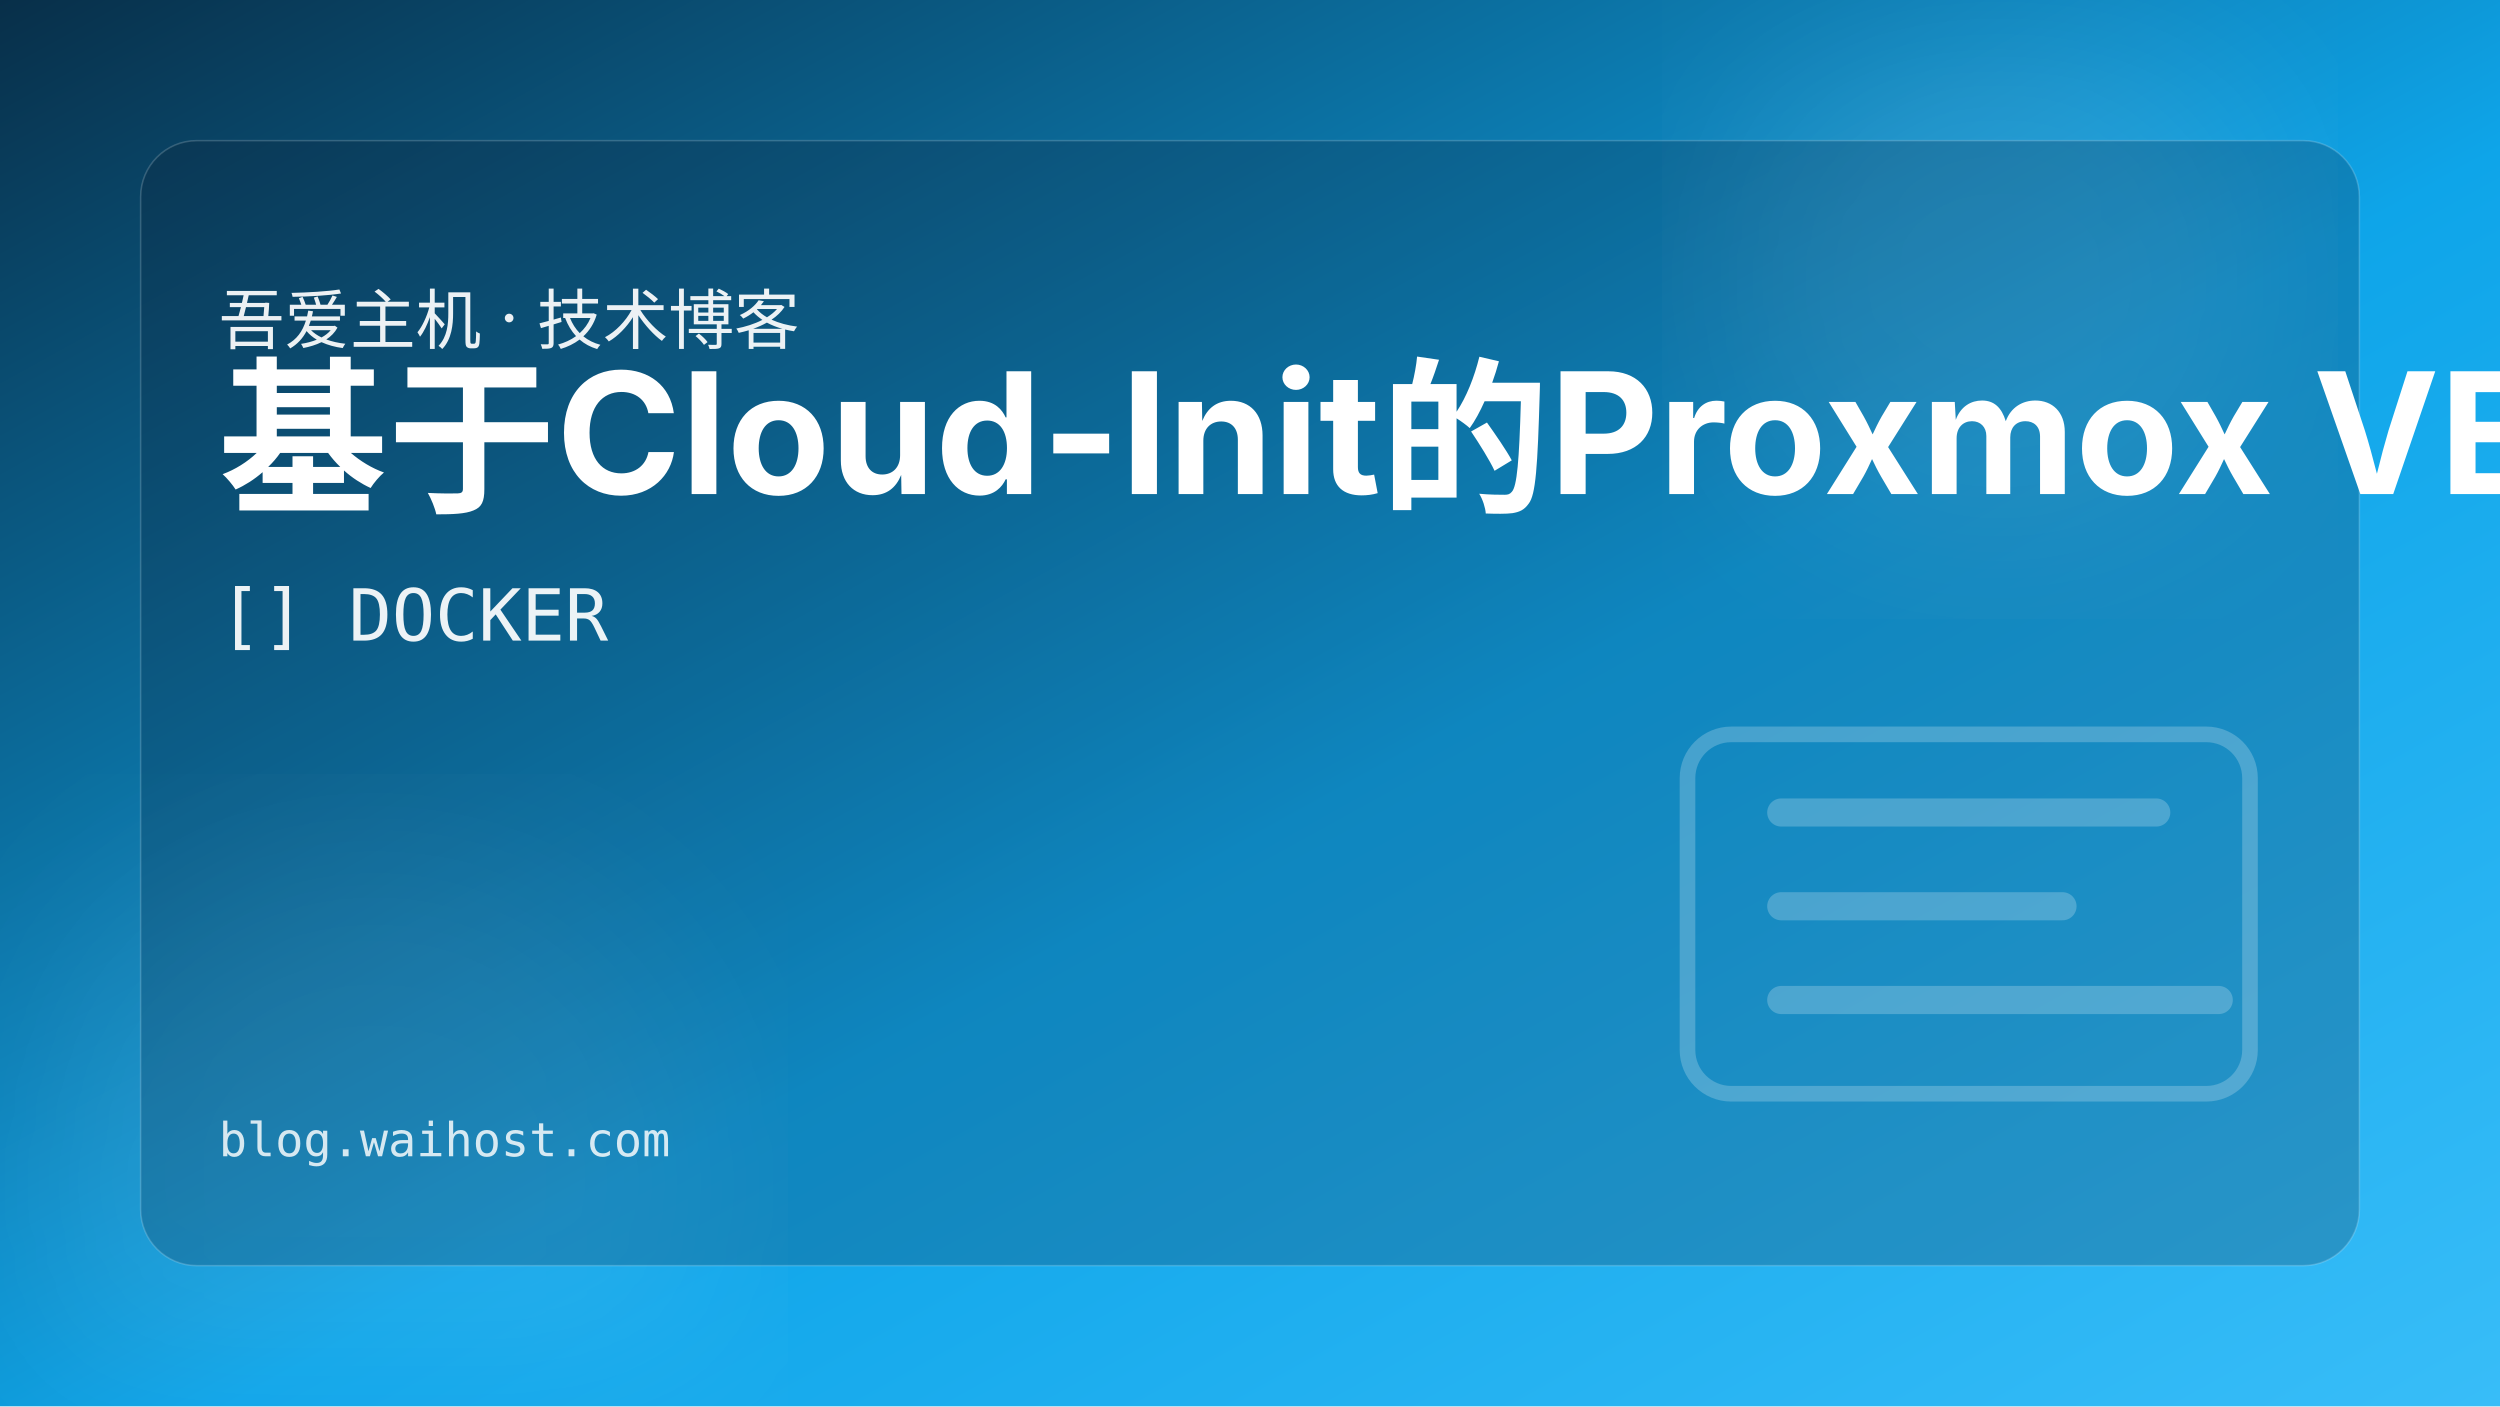
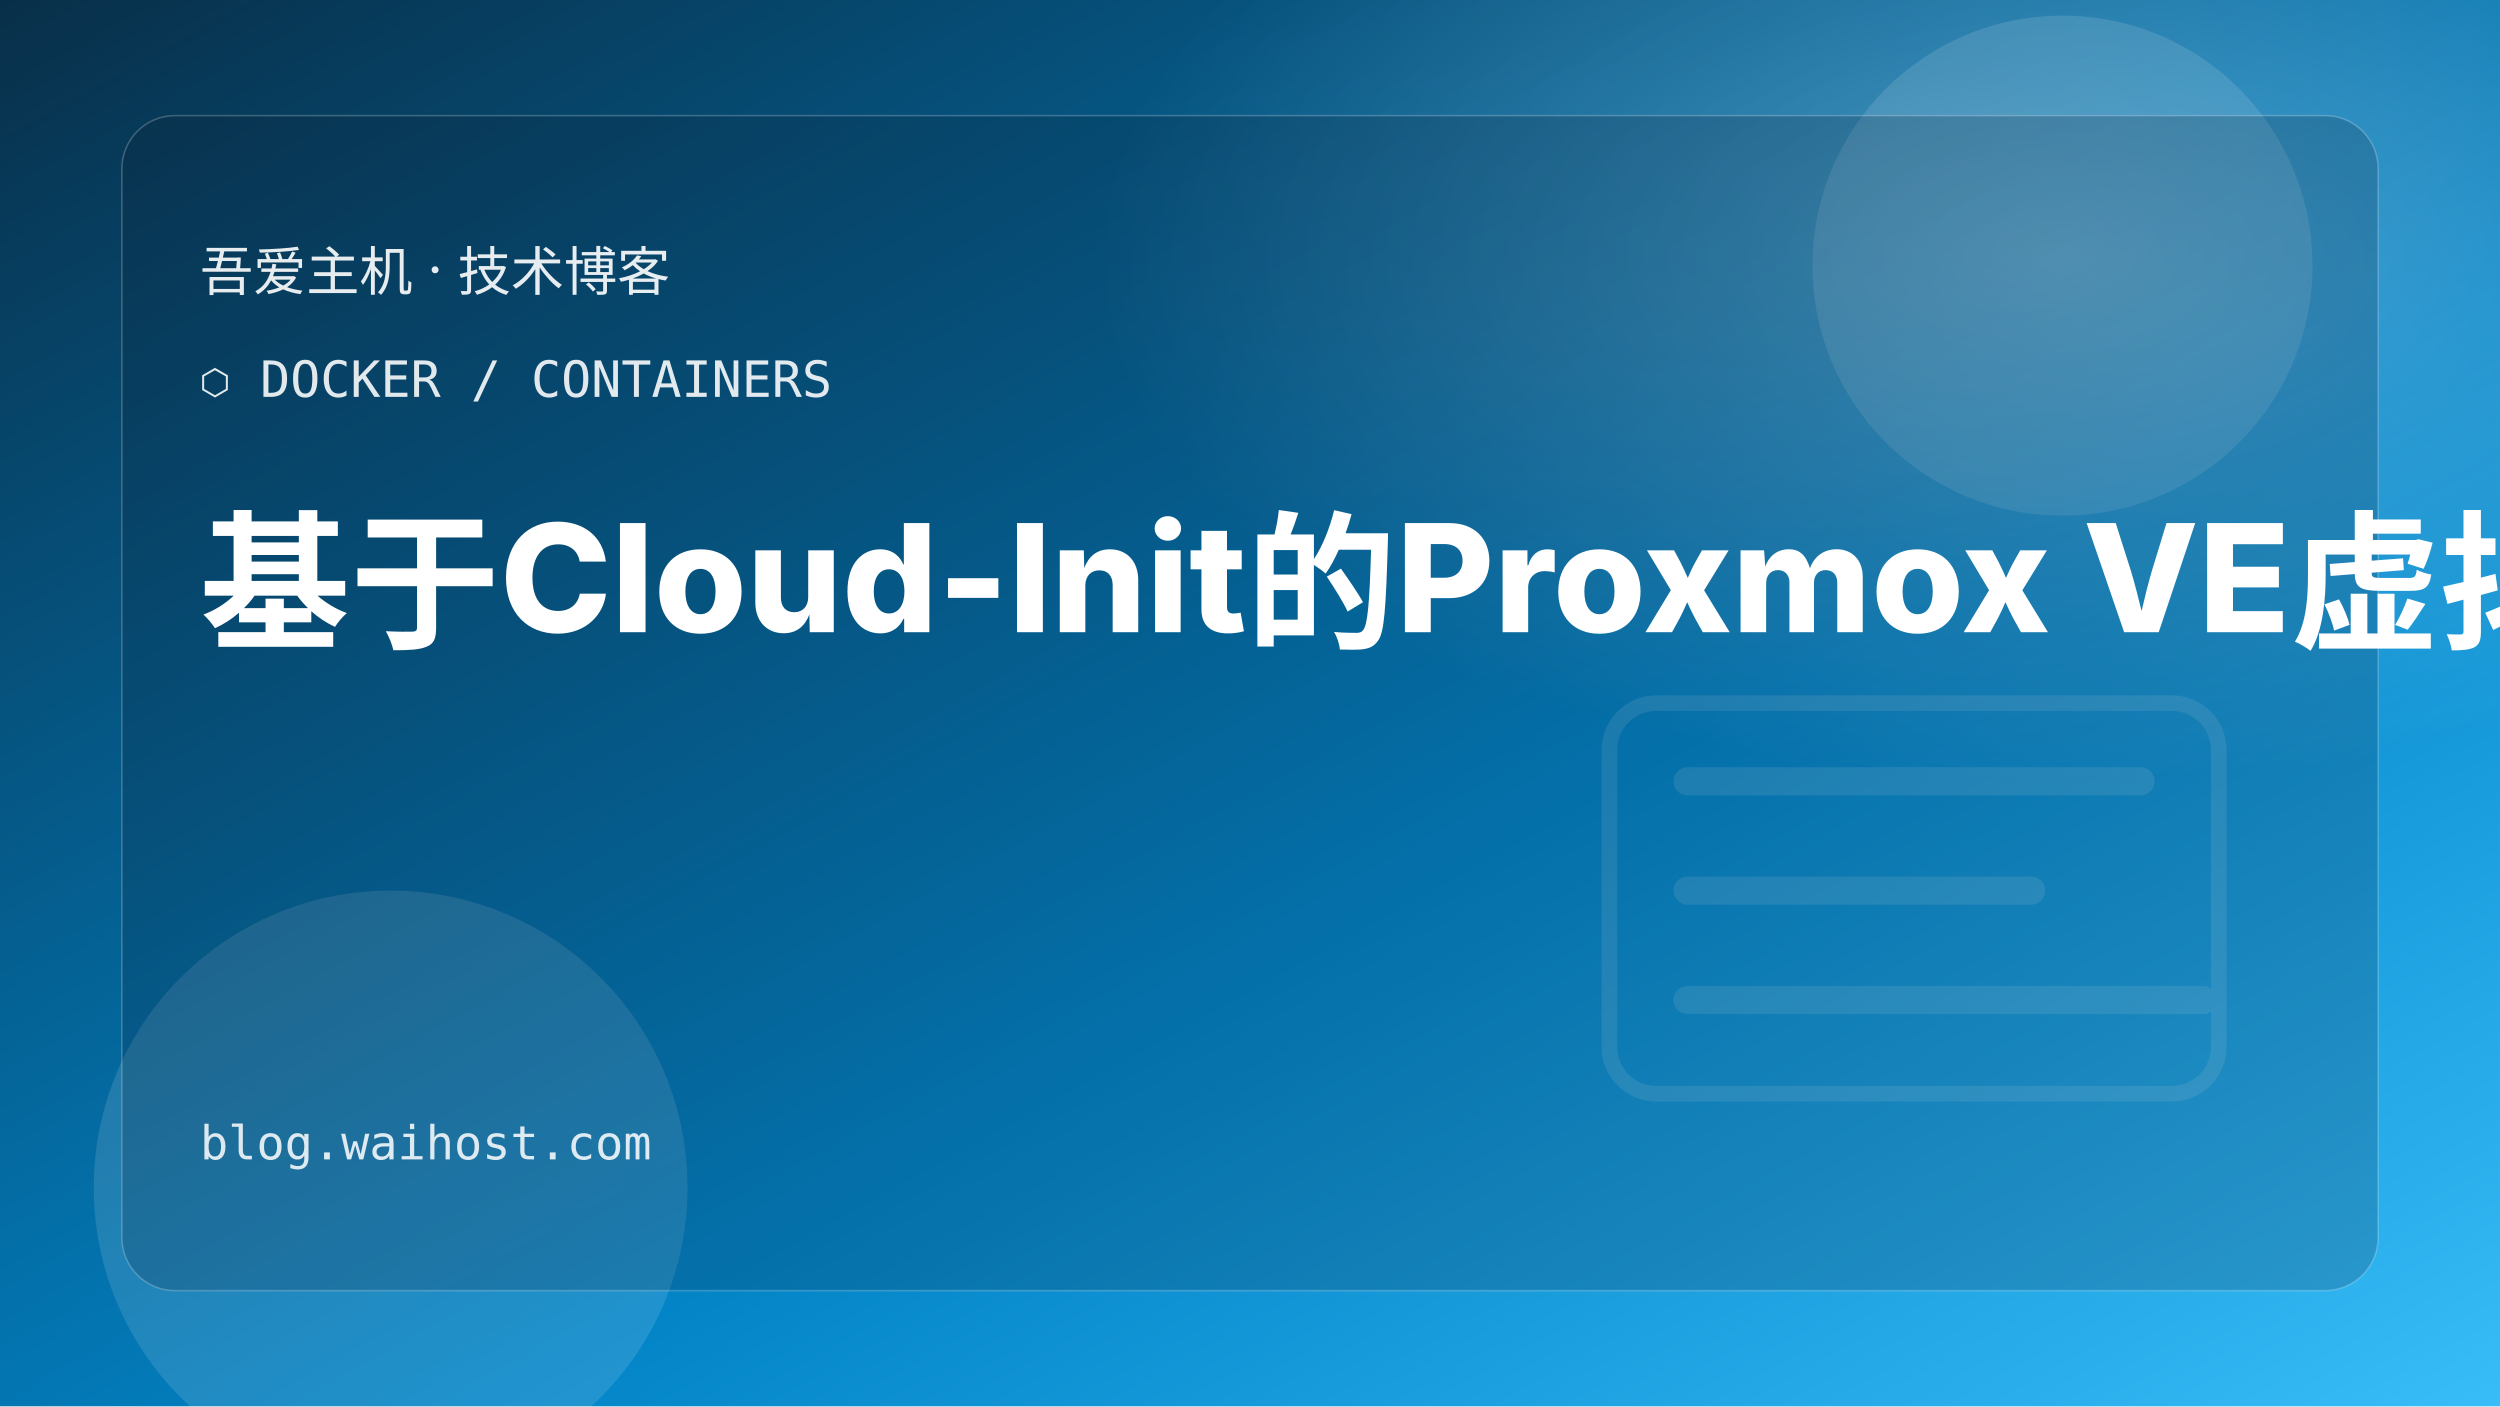
<svg xmlns="http://www.w3.org/2000/svg" width="1600" height="900" viewBox="0 0 1600 900" role="img" aria-label="基于Cloud-Init的Proxmox VE虚拟机模板创建与Docker部署指南">
  <defs>
    <linearGradient id="g" x1="0" y1="0" x2="1" y2="1">
      <stop offset="0%" stop-color="#082f49" />
-       <stop offset="55%" stop-color="#0ea5e9" />
+       <stop offset="60%" stop-color="#0284c7" />
      <stop offset="100%" stop-color="#38bdf8" />
    </linearGradient>
-     <filter id="blur">
-       <feGaussianBlur stdDeviation="60" />
-     </filter>
+     <radialGradient id="shine" cx="82%" cy="18%" r="38%">
+       <stop offset="0%" stop-color="rgba(255,255,255,.28)" />
+       <stop offset="100%" stop-color="rgba(255,255,255,0)" />
+     </radialGradient>
  </defs>
  <rect width="1600" height="900" fill="url(#g)" />
-   <circle cx="1280" cy="180" r="180" fill="rgba(255,255,255,.10)" filter="url(#blur)" />
-   <circle cx="240" cy="760" r="220" fill="rgba(255,255,255,.08)" filter="url(#blur)" />
-   <rect x="90" y="90" width="1420" height="720" rx="36" fill="rgba(15,23,42,.22)" stroke="rgba(255,255,255,.18)" />
-   <text x="140" y="220" font-size="42" font-family="Inter, Arial, sans-serif" fill="white" opacity=".92">吾爱主机 · 技术博客</text>
-   <text x="140" y="320" font-size="108" font-weight="700" font-family="Inter, 'PingFang SC', 'Microsoft YaHei', sans-serif" fill="white">基于Cloud-Init的Proxmox VE虚拟机</text>
-   <text x="140" y="410" font-size="46" font-family="JetBrains Mono, Consolas, monospace" fill="rgba(255,255,255,.92)">[] DOCKER</text>
-   <g opacity=".22" stroke="white" fill="none">
-     <path d="M1140 520h240M1140 580h180M1140 640h280" stroke-width="18" stroke-linecap="round" />
-     <rect x="1080" y="470" width="360" height="230" rx="28" stroke-width="10" />
+   <rect width="1600" height="900" fill="url(#shine)" />
+   <g opacity=".12">
+     <circle cx="1320" cy="170" r="160" fill="#fff" />
+     <circle cx="250" cy="760" r="190" fill="#fff" />
+     <path d="M1080 500h290M1080 570h220M1080 640h330" stroke="#fff" stroke-width="18" stroke-linecap="round" />
+     <rect x="1030" y="450" width="390" height="250" rx="30" stroke="#fff" stroke-width="10" fill="none" />
  </g>
-   <text x="140" y="740" font-size="30" font-family="JetBrains Mono, Consolas, monospace" fill="rgba(255,255,255,.82)">blog.waihost.com</text>
+   <rect x="78" y="74" width="1444" height="752" rx="34" fill="rgba(15,23,42,.18)" stroke="rgba(255,255,255,.22)" />
+   <text x="128" y="186" font-size="34" font-family="Inter,Arial,sans-serif" fill="rgba(255,255,255,.9)">吾爱主机 · 技术博客</text>
+   <text x="128" y="254" font-size="32" font-family="JetBrains Mono,Consolas,monospace" fill="rgba(255,255,255,.88)">⬡ DOCKER / CONTAINERS</text>
+   <text x="128" y="408" font-size="96" font-weight="800" font-family="Inter,'PingFang SC','Microsoft YaHei',sans-serif" fill="#fff">基于Cloud-Init的Proxmox VE虚拟机模板</text>
+   <text x="128" y="742" font-size="30" font-family="JetBrains Mono,Consolas,monospace" fill="rgba(255,255,255,.85)">blog.waihost.com</text>
</svg>
